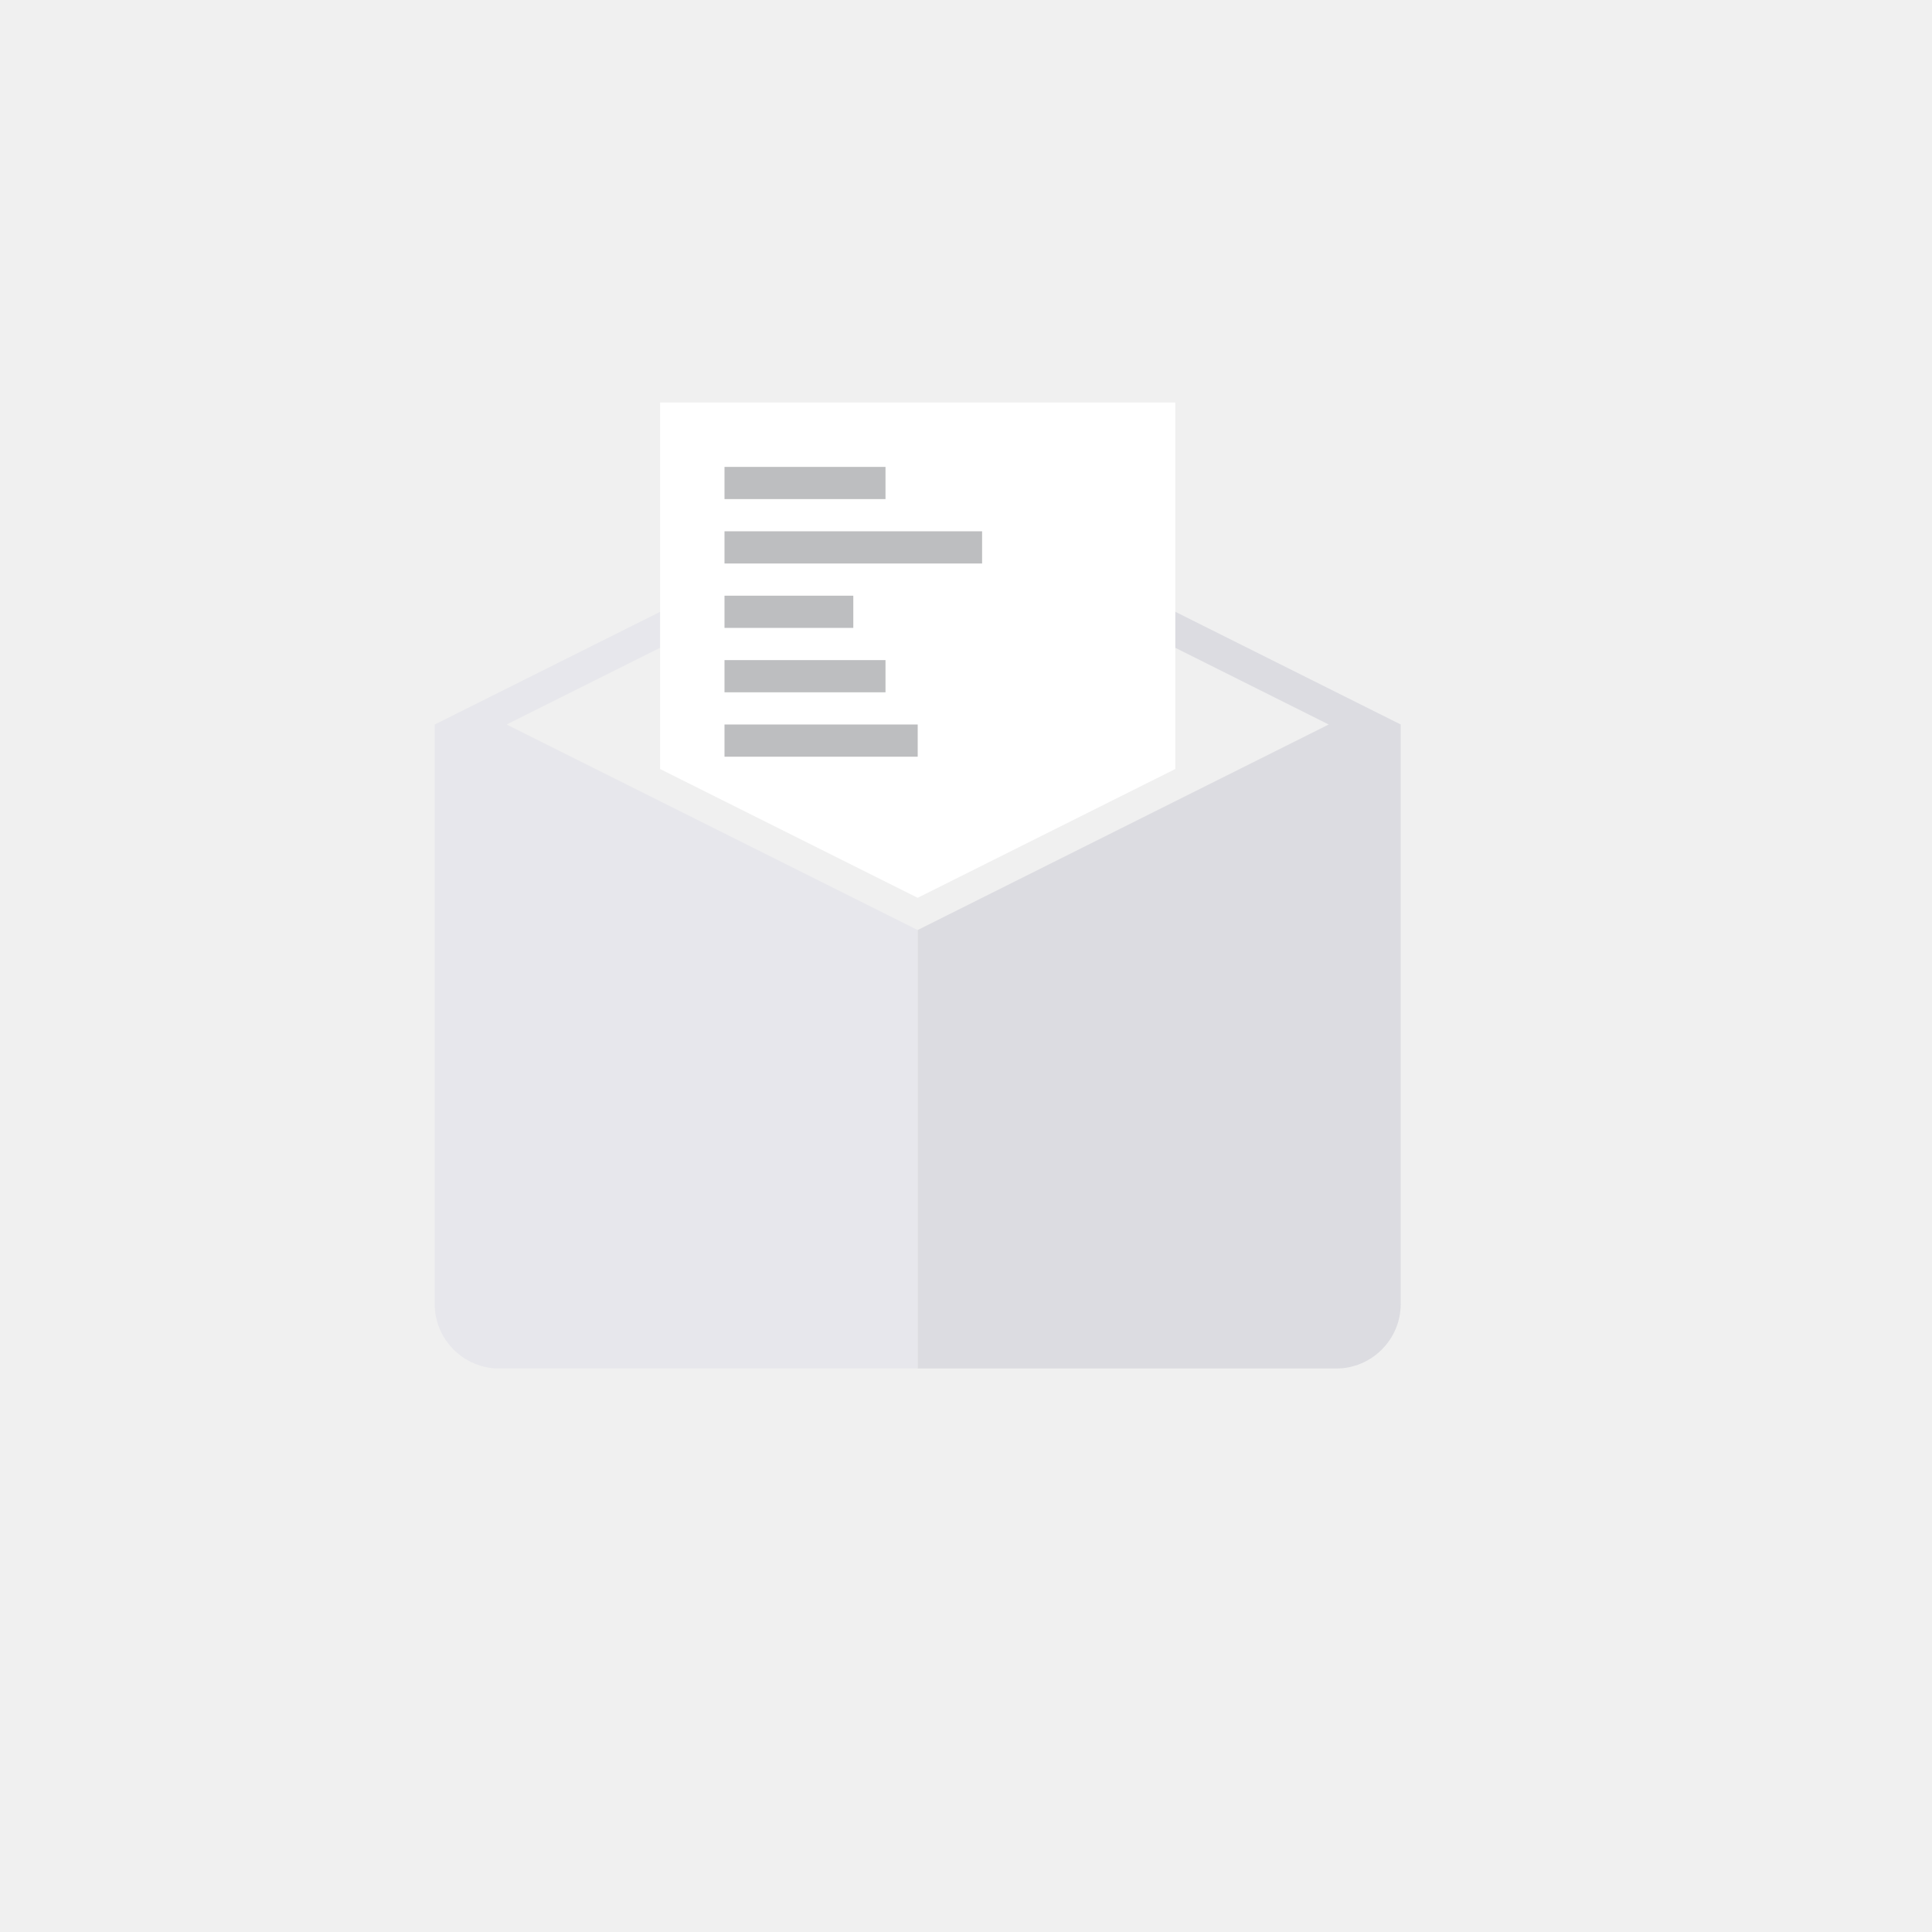
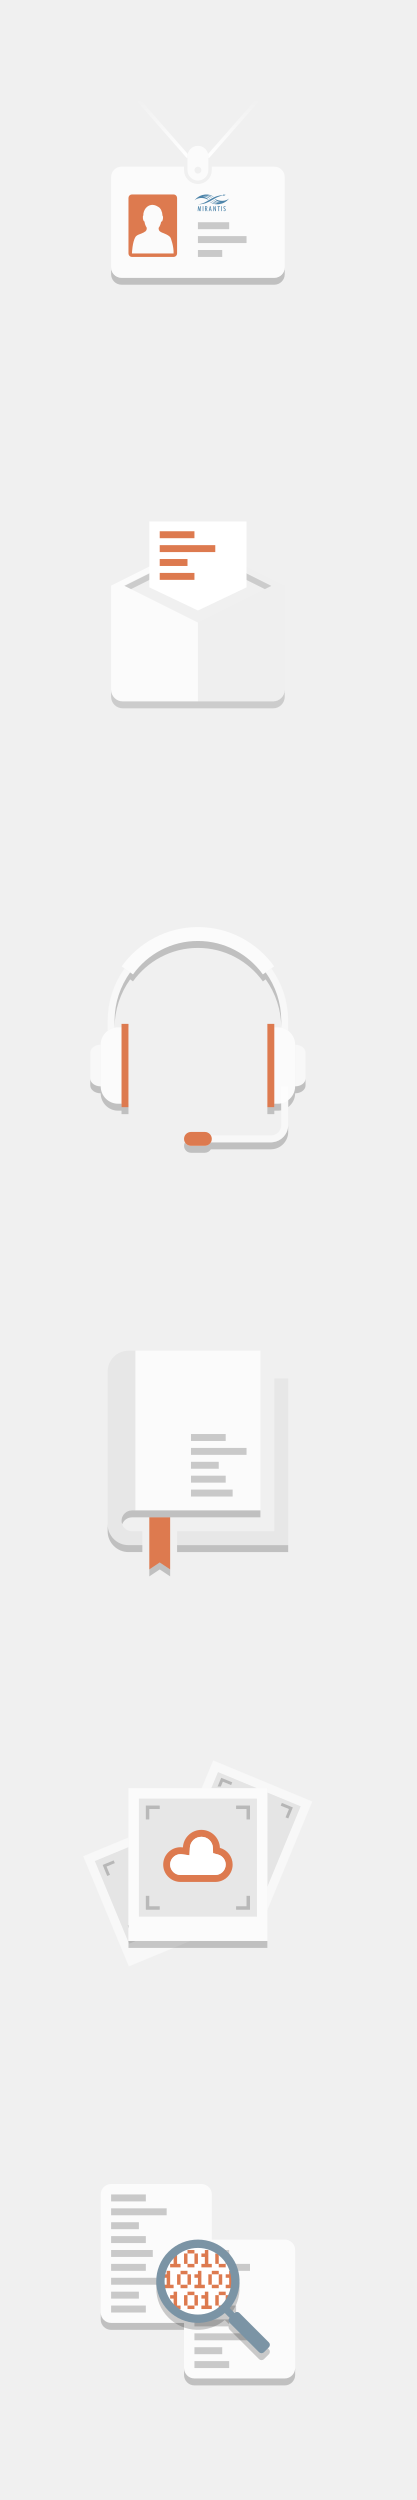
- <svg xmlns="http://www.w3.org/2000/svg" version="1.1" id="Layer_1" x="0px" y="0px" width="120px" height="120px" viewBox="0 0 120 120" enable-background="new 0 0 120 120" xml:space="preserve">
-   <polygon fill="none" points="57,57.764 57,32.236 31.472,45 " />
-   <polygon fill="none" points="82.528,45 57,32.236 57,57.764 " />
-   <path fill="#E7E7EC" d="M31.472,45L57,32.236V30L27,45v20v16c0,2.2,1.8,4,4,4h26V57.764L31.472,45z" />
-   <path fill="#E7E7EC" d="M57,30v2.236L82.528,45L57,57.764V85h26c2.2,0,4-1.8,4-4V65V45L57,30z" />
-   <path opacity="0.05" d="M57,30v2.236L82.528,45L57,57.764V85h26c2.2,0,4-1.8,4-4V65V45L57,30z" />
-   <polygon fill="#FFFFFF" points="41,25 41,36 41,38.236 41,47.764 57,55.764 73,47.764 73,38.236 73,36 73,25 " />
-   <rect x="45" y="29" fill="#BDBEC0" width="10" height="2" />
-   <rect x="45" y="33" fill="#BDBEC0" width="16" height="2" />
-   <rect x="45" y="37" fill="#BDBEC0" width="8" height="2" />
-   <rect x="45" y="41" fill="#BDBEC0" width="10" height="2" />
-   <rect x="45" y="45" fill="#BDBEC0" width="12" height="2" />
+ <svg xmlns="http://www.w3.org/2000/svg" version="1.1" id="Layer_1" x="0px" y="0px" width="120px" height="720px" viewBox="0 0 120 720" enable-background="new 0 0 120 720" xml:space="preserve">
+   <path opacity="0.2" d="M79,80H35c-1.65,0-3-1.35-3-3v2c0,1.65,1.35,3,3,3h44c1.65,0,3-1.35,3-3v-2C82,78.65,80.65,80,79,80z" />
+   <path opacity="0.75" fill="#FFFFFF" d="M79,48H61v1c0,2.206-1.794,4-4,4c-2.206,0-4-1.794-4-4v-1H35c-1.65,0-3,1.35-3,3v26  c0,1.65,1.35,3,3,3h44c1.65,0,3-1.35,3-3V51C82,49.35,80.65,48,79,48z" />
+   <path opacity="0.75" fill="#FFFFFF" d="M57,42c-1.65,0-3,1.35-3,3v4c0,1.65,1.35,3,3,3c1.65,0,3-1.35,3-3v-4  C60,43.35,58.65,42,57,42z M57,50c-0.552,0-1-0.447-1-1s0.448-1,1-1c0.553,0,1,0.447,1,1S57.553,50,57,50z" />
+   <path fill="#DD7A4F" d="M50,56H38c-0.55,0-1,0.45-1,1v16c0,0.55,0.45,1,1,1h12c0.55,0,1-0.45,1-1V57C51,56.45,50.55,56,50,56z   M38.002,73c0-0.012-0.002-0.02-0.002-0.031c0,0,0.107-3.281,1.025-4.754c0,0,0.263-0.388,0.882-0.646c0,0,1.416-0.465,2.012-0.96  c0.074-0.09,0.149-0.188,0.225-0.296c0.176-0.375,0.109-0.732,0.109-0.732c0.001,0.002,0.003,0.003,0.004,0.004  c-0.339-0.519-0.58-1.146-0.636-1.763c-0.003-0.011-0.007-0.021-0.01-0.033c-0.002,0.001-0.003,0.001-0.005,0.001  c-0.167,0.029-0.364-0.347-0.44-0.837c-0.069-0.447-0.014-0.833,0.122-0.921c0-0.002,0-0.005,0-0.008H41.28  c0.001-0.021,0.004-0.045,0.006-0.066c0-0.155,0.005-0.319,0.019-0.492c0,0,0.141-0.949,0.771-1.618  C42.852,58.962,43.901,59,43.901,59s0.84-0.012,1.617,0.541c0.811,0.415,0.97,1.188,0.97,1.188c0.186,0.341,0.253,0.717,0.265,1.061  c0.013,0.091,0.023,0.188,0.032,0.285l-0.024,0.007c0.166,0.031,0.239,0.45,0.164,0.939c-0.076,0.492-0.274,0.866-0.441,0.839  c-0.029-0.005-0.057-0.022-0.081-0.052c-0.063,0.625-0.339,1.306-0.735,1.854c0.01-0.011,0.016-0.019,0.016-0.019  c-0.013,0.267,0.032,0.476,0.103,0.64c0-0.009,0.001-0.017,0.002-0.025c0,0,0.001,0.006,0.005,0.016  c0.001-0.004,0.002-0.006,0.003-0.01c0,0,0.001,0.018,0.01,0.046c0.005,0.017,0.012,0.032,0.02,0.05  c0.066,0.143,0.287,0.424,1.025,0.706c0,0,1.966,0.673,2.288,1.445c0,0,0.922,2.281,0.855,4.489H38.002z" />
+   <g>
+     <path fill="#4E85AA" d="M56,57.71c1.711-2.161,4.655-2.034,5.564-0.907c-0.543-0.359-1.344-0.635-1.969-0.544   c0.986,0.123,1.302,0.579,1.453,0.793c-0.344-0.243-1.214-0.774-2.099-0.612c0.621,0.076,1.335,0.37,1.628,0.891   c-0.5-0.371-1.338-0.843-2.133-0.66c0.686,0.093,1.374,0.387,1.683,0.953C59.572,57.236,57.573,56.431,56,57.71" />
+     <path fill="#4E85AA" d="M66,57.154c-1.711,2.167-4.724,2.02-5.633,0.892c0.543,0.361,1.567,0.769,2.184,0.635   c-0.972-0.166-1.521-0.667-1.667-0.883c0.338,0.244,1.223,0.798,2.108,0.636c-0.623-0.077-1.346-0.393-1.644-0.912   c0.499,0.369,1.357,0.863,2.153,0.686c-0.686-0.098-1.391-0.414-1.703-0.98C62.359,57.613,64.428,58.439,66,57.154" />
+     <path fill-rule="evenodd" clip-rule="evenodd" fill="#4E85AA" d="M64.291,56l0.029,0.202c-0.678,0.004-1.327,0.111-1.948,0.317   c-0.521,0.174-1.101,0.452-1.745,0.837c-0.807,0.491-1.365,0.808-1.672,0.95c-0.658,0.312-1.324,0.489-2.001,0.531   c0.781,0.029,1.521-0.071,2.231-0.304c0.522-0.174,1.11-0.456,1.763-0.849c0.715-0.422,1.266-0.719,1.656-0.893   c0.562-0.242,1.133-0.424,1.723-0.546l0.028,0.2l0.64-0.322L64.291,56z" />
+     <polygon fill="#4E85AA" points="57.051,59.375 57.225,59.375 57.422,60.363 57.617,59.375 57.783,59.375 57.908,60.801    57.729,60.801 57.673,59.799 57.48,60.801 57.351,60.801 57.164,59.799 57.104,60.801 56.93,60.801  " />
+     <rect x="58.375" y="59.375" fill="#4E85AA" width="0.197" height="1.426" />
+     <path fill="#4E85AA" d="M59.24,60.801h-0.195v-1.427h0.234c0.131,0,0.234,0.022,0.312,0.073c0.077,0.049,0.115,0.146,0.115,0.291   c0,0.098-0.02,0.18-0.059,0.242c-0.038,0.062-0.107,0.1-0.209,0.117l0.339,0.703h-0.21l-0.323-0.693H59.24V60.801z M59.24,59.996   c0.08,0,0.145-0.011,0.195-0.034c0.049-0.023,0.075-0.083,0.077-0.181v-0.025c0-0.102-0.021-0.161-0.067-0.181   c-0.042-0.022-0.11-0.031-0.205-0.031V59.996z" />
+     <path fill="#4E85AA" d="M60.45,59.374h0.181l0.33,1.427h-0.188l-0.073-0.283h-0.323l-0.067,0.283h-0.194L60.45,59.374z    M60.542,59.742l-0.131,0.615h0.259L60.542,59.742z" />
+     <polygon fill="#4E85AA" points="61.449,59.375 61.63,59.375 62.008,60.363 62.008,59.375 62.188,59.375 62.188,60.801    62.008,60.801 61.635,59.801 61.635,60.801 61.449,60.801  " />
+     <polygon fill="#4E85AA" points="62.895,59.552 62.633,59.552 62.633,59.374 63.352,59.374 63.352,59.552 63.088,59.552    63.088,60.801 62.895,60.801  " />
+     <rect x="63.742" y="59.375" fill="#4E85AA" width="0.195" height="1.426" />
+     <path fill="#4E85AA" d="M64.392,60.56c0.007,0.003,0.012,0.006,0.019,0.009c0.02,0.012,0.042,0.022,0.064,0.032   c0.023,0.011,0.048,0.02,0.072,0.027c0.013,0.002,0.025,0.004,0.039,0.007c0.015,0.002,0.027,0.002,0.04,0.002h0.01h0.012   c0.027-0.002,0.056-0.012,0.082-0.029c0.026-0.016,0.046-0.041,0.06-0.074c0.004-0.007,0.007-0.014,0.01-0.021   c0.002-0.008,0.003-0.017,0.005-0.024c0-0.007,0.001-0.015,0.001-0.022c0.001-0.006,0.001-0.014,0.001-0.021   c0-0.051-0.017-0.098-0.051-0.141c-0.034-0.044-0.072-0.083-0.115-0.119c-0.015-0.013-0.028-0.022-0.04-0.033   c-0.014-0.012-0.027-0.022-0.04-0.032c-0.048-0.041-0.091-0.085-0.132-0.135c-0.038-0.05-0.063-0.107-0.076-0.174   c0-0.004-0.001-0.01-0.002-0.017c-0.003-0.005-0.003-0.012-0.003-0.017c-0.001,0-0.002-0.001-0.002-0.001v-0.005   c-0.002-0.006-0.003-0.014-0.005-0.021c0-0.008,0-0.014,0-0.02c0-0.053,0.012-0.105,0.034-0.155   c0.022-0.049,0.054-0.093,0.095-0.129c0.029-0.027,0.06-0.048,0.096-0.061c0.035-0.013,0.07-0.021,0.105-0.023h0.014h0.014   c0.019,0,0.036,0,0.056,0.003c0.02,0.001,0.039,0.005,0.059,0.01c0.024,0.005,0.047,0.011,0.068,0.02   c0.023,0.007,0.046,0.016,0.067,0.025v0.191c-0.002-0.001-0.006-0.003-0.01-0.006c-0.004-0.002-0.007-0.005-0.01-0.005   c-0.019-0.01-0.039-0.02-0.062-0.029c-0.021-0.01-0.045-0.017-0.068-0.022c-0.013-0.004-0.025-0.006-0.039-0.008   c-0.013-0.003-0.026-0.005-0.039-0.005h-0.006h-0.007c-0.029,0.003-0.058,0.01-0.085,0.025c-0.027,0.014-0.05,0.038-0.065,0.071   c-0.004,0.009-0.009,0.019-0.013,0.03c-0.003,0.01-0.006,0.021-0.007,0.033c0,0.005,0,0.011-0.001,0.017   c-0.002,0.005-0.002,0.012-0.002,0.018s0,0.011,0.002,0.018c0.001,0.006,0.001,0.011,0.001,0.016   c0.001,0.012,0.004,0.022,0.007,0.034c0.004,0.011,0.009,0.021,0.013,0.03c0.023,0.045,0.053,0.084,0.089,0.117   c0.037,0.032,0.074,0.064,0.113,0.097c0.043,0.035,0.086,0.07,0.125,0.109c0.04,0.037,0.071,0.083,0.092,0.137   c0.007,0.013,0.011,0.028,0.015,0.045c0.003,0.017,0.005,0.033,0.006,0.049c0,0.009,0.001,0.018,0.001,0.024   c0.001,0.009,0.001,0.018,0.001,0.026c0,0.008,0,0.018-0.001,0.026c0,0.01-0.001,0.02-0.004,0.03   c-0.002,0.023-0.007,0.049-0.013,0.073c-0.007,0.024-0.017,0.048-0.025,0.067c-0.032,0.065-0.077,0.112-0.136,0.138   c-0.058,0.028-0.119,0.042-0.184,0.042c-0.012,0-0.025-0.001-0.039-0.004c-0.014,0-0.028-0.002-0.043-0.003   c-0.029-0.003-0.062-0.011-0.091-0.02c-0.031-0.011-0.059-0.022-0.085-0.036v-0.197C64.381,60.553,64.387,60.557,64.392,60.56" />
+   </g>
+   <rect x="57" y="64" opacity="0.2" width="9" height="2" />
+   <rect x="57" y="68" opacity="0.2" width="14" height="2" />
+   <rect x="57" y="72" opacity="0.2" width="7" height="2" />
+   <g>
+     <linearGradient id="SVGID_1_" gradientUnits="userSpaceOnUse" x1="46.811" y1="45.5" x2="46.811" y2="28.541">
+       <stop offset="0" style="stop-color:#FFFFFF" />
+       <stop offset="1" style="stop-color:#FFFFFF;stop-opacity:0" />
+     </linearGradient>
+     <path fill="url(#SVGID_1_)" d="M54,45c0-0.229,0.032-0.451,0.081-0.667l-13.663-15.62c-0.183-0.209-0.499-0.229-0.706-0.047   c-0.208,0.182-0.229,0.497-0.047,0.705l13.958,15.958C53.719,45.438,53.856,45.5,54,45.5V45z" />
+     <linearGradient id="SVGID_2_" gradientUnits="userSpaceOnUse" x1="67.231" y1="45.5" x2="67.231" y2="28.501">
+       <stop offset="0" style="stop-color:#FFFFFF" />
+       <stop offset="1" style="stop-color:#FFFFFF;stop-opacity:0" />
+     </linearGradient>
+     <path fill="url(#SVGID_2_)" d="M74.372,28.625c-0.207-0.182-0.524-0.161-0.706,0.046L59.919,44.334C59.969,44.549,60,44.771,60,45   v0.5c0.144,0,0.281-0.062,0.376-0.17l14.042-15.999C74.6,29.123,74.579,28.808,74.372,28.625z" />
+   </g>
+   <path opacity="0.75" fill="#FFFFFF" d="M57,156.167l-25,12.5v16.667v13.332C32,200.5,33.5,202,35.333,202H57h21.667  C80.5,202,82,200.5,82,198.666v-13.332v-16.667L57,156.167z M57,179.304l-21.273-10.637L57,158.03l21.272,10.637L57,179.304z" />
+   <g opacity="0.2">
+     <path opacity="0.75" d="M78.667,202H57H35.334C33.5,202,32,200.5,32,198.666v2C32,202.5,33.5,204,35.334,204H57h21.667   C80.5,204,82,202.5,82,200.666v-2C82,200.5,80.5,202,78.667,202z" />
+     <polygon opacity="0.75" points="35.863,168.735 37.727,169.667 57,160.03 76.272,169.667 78.137,168.734 57,158.167  " />
+   </g>
+   <path opacity="0.05" enable-background="new    " d="M57,156.167v1.863l21.272,10.637L57,179.304V202h21.667  C80.5,202,82,200.5,82,198.666v-13.332v-16.667L57,156.167z" />
+   <polygon fill="#FFFFFF" points="43,150.182 43,159.348 43,161.211 43,169.152 57.001,175.818 71,169.152 71,161.211 71,159.348   71,150.182 " />
+   <g>
+     <rect x="46" y="153" fill="#DD7A4F" width="10" height="2" />
+     <rect x="46" y="157" fill="#DD7A4F" width="16" height="2" />
+     <rect x="46" y="161" fill="#DD7A4F" width="8" height="2" />
+     <rect x="46" y="165" fill="#DD7A4F" width="10" height="2" />
+   </g>
+   <path opacity="0.75" fill="#FFFFFF" d="M57,271c7.701,0,14.524,3.808,18.701,9.636l3.253-2.323C74.051,271.471,66.04,267,57,267  s-17.051,4.471-21.954,11.312l3.253,2.323C42.476,274.808,49.299,271,57,271z" />
+   <path opacity="0.5" fill="#FFFFFF" d="M33,295.977V294c0-5.198,1.667-10.011,4.486-13.945l-1.627-1.161  C32.805,283.154,31,288.369,31,294v2.905C31.584,296.461,32.257,296.129,33,295.977z" />
+   <path opacity="0.5" fill="#FFFFFF" d="M81,295.977c0.743,0.152,1.415,0.484,2,0.929V294c0-5.631-1.805-10.846-4.859-15.106  l-1.626,1.161C79.334,283.989,81,288.802,81,294V295.977z" />
+   <path opacity="0.5" fill="#FFFFFF" d="M85,300.875v12c1.65,0,3-1.012,3-2.25v-7.5C88,301.887,86.65,300.875,85,300.875z" />
+   <path opacity="0.75" fill="#FFFFFF" d="M80,295.875h-3v22h3c2.75,0,5-2.25,5-5v-12C85,298.125,82.75,295.875,80,295.875z" />
+   <path opacity="0.5" fill="#FFFFFF" d="M26,303.125v7.5c0,1.238,1.35,2.25,3,2.25v-12C27.35,300.875,26,301.887,26,303.125z" />
+   <path opacity="0.75" fill="#FFFFFF" d="M37,295.875h-3c-2.75,0-5,2.25-5,5v12c0,2.75,2.25,5,5,5h3V295.875z" />
+   <rect x="35" y="294.875" fill="#DD7A4F" width="2" height="24" />
+   <rect x="77" y="294.875" fill="#DD7A4F" width="2" height="24" />
+   <g opacity="0.2">
+     <path d="M75.701,282.636l0.813-0.581c2.815,3.929,4.479,8.732,4.484,13.922H81V294c0-5.198-1.666-10.011-4.485-13.945l-0.813,0.581   C71.524,274.808,64.701,271,57,271s-14.524,3.808-18.701,9.636l-0.812-0.58C34.666,283.989,33,288.802,33,294v1.977h0.001   c0.005-5.189,1.669-9.993,4.485-13.921l0.812,0.58C42.476,276.808,49.299,273,57,273S71.524,276.808,75.701,282.636z" />
+     <path d="M80,317.875h-1v1h-2v1v1h2v-1h1c0.342,0,0.677-0.035,1-0.102v-2C80.677,317.84,80.342,317.875,80,317.875z" />
+     <path d="M35,317.875h-1c-2.75,0-5-2.25-5-5c-1.65,0-3-1.012-3-2.25v2c0,1.238,1.35,2.25,3,2.25c0,2.75,2.25,5,5,5h1v1h2v-1v-1h-2   V317.875z" />
+     <path d="M85,312.875c0,1.621-0.794,3.055-2,3.97v2c1.206-0.915,2-2.349,2-3.97c1.65,0,3-1.012,3-2.25v-2   C88,311.863,86.65,312.875,85,312.875z" />
+     <path d="M78.604,328.939C78.409,328.979,78.207,329,78,329H60.721c-0.349,0.594-0.986,1-1.721,1h-4c-0.734,0-1.372-0.406-1.721-1   c-0.173,0.296-0.279,0.635-0.279,1c0,1.1,0.9,2,2,2h4c0.734,0,1.372-0.406,1.721-1H78c2.757,0,5-2.243,5-5v-2   C83,326.55,81.073,328.637,78.604,328.939z" />
+   </g>
+   <path opacity="0.5" fill="#FFFFFF" d="M81,312.875V324c0,1.654-1.346,3-3,3H57v2h21c2.757,0,5-2.243,5-5v-11.125H81z" />
+   <path fill="#DD7A4F" d="M61,328c0,1.1-0.9,2-2,2h-4c-1.1,0-2-0.9-2-2l0,0c0-1.1,0.9-2,2-2h4C60.1,326,61,326.9,61,328L61,328z" />
+   <polygon opacity="0.75" fill="#FFFFFF" points="79,397 79,441 51,441 51,445 53.667,445 62.89,445 79,445 83,445 83,441 83,397 " />
+   <path opacity="0.75" fill="#FFFFFF" d="M59.917,389H53H37c-3.3,0-6,2.7-6,6v44c0,3.3,2.7,6,6,6h4v-4h-3c-1.65,0-3-1.35-3-3  s1.35-3,3-3h37v-46H59.917z" />
+   <polygon fill="#DD7A4F" points="43,437 43,452 46,450 49,452 49,437 " />
+   <g>
+     <polygon opacity="0.08" enable-background="new    " points="79,397 79,441 51,441 51,445 53.666,445 62.89,445 79,445 83,445    83,441 83,397  " />
+     <path opacity="0.08" enable-background="new    " d="M39,441h-1c-1.65,0-3-1.35-3-3s1.35-3,3-3h1v-46h-2c-3.3,0-6,2.7-6,6v44   c0,3.3,2.7,6,6,6h2h2v-4H39z" />
+   </g>
+   <g opacity="0.2">
+     <polygon points="62.89,445 53.666,445 51,445 51,447 53.666,447 62.89,447 79,447 83,447 83,445 79,445  " />
+     <g>
+       <path d="M31,439v2c0,3.3,2.7,6,6,6h4v-2h-4C33.7,445,31,442.3,31,439z" />
+       <path d="M35,438c0,0.352,0.072,0.686,0.186,1c0.415-1.16,1.517-2,2.814-2h37v-2H38C36.35,435,35,436.35,35,438z" />
+     </g>
+     <polygon points="43,452 43,454 46,452 49,454 49,452 46,450  " />
+   </g>
+   <g opacity="0.2">
+     <rect x="55" y="413" width="10" height="2" />
+     <rect x="55" y="417" width="16" height="2" />
+     <rect x="55" y="421" width="8" height="2" />
+     <rect x="55" y="425" width="10" height="2" />
+     <rect x="55" y="429" width="12" height="2" />
+   </g>
+   <polygon opacity="0.5" fill="#FFFFFF" points="77,515 77,550.1 89.953,518.83 61.391,507 58.076,515 " />
+   <polygon opacity="0.5" fill="#FFFFFF" points="37,559 37,529.186 23.953,534.591 37.099,566.326 54.787,559 " />
+   <polygon opacity="0.08" enable-background="new    " points="37,559 37,531.975 27.319,535.984 37.178,559.787 39.078,559 " />
+   <g opacity="0.2">
+     <polygon points="29.563,537.106 29.892,537.901 30.877,540.281 31.672,539.952 30.686,537.571 33.065,536.586 32.737,535.792    30.357,536.777  " />
+     <polygon points="37.13,554.421 36.793,554.562 37.13,555.375  " />
+     <polygon points="84.343,520.544 84.014,521.339 83.028,523.719 82.234,523.39 83.221,521.009 80.841,520.023 81.17,519.23    83.55,520.216  " />
+     <polygon points="63.603,514.514 64.18,513.123 66.56,514.108 66.888,513.314 64.509,512.329 63.714,512 63.385,512.794    62.672,514.514  " />
+   </g>
+   <path fill="#FFFFFF" d="M80.497,562.47c0-0.012-0.001-0.024-0.001-0.037c-0.026,0.015-0.052,0.028-0.078,0.043  C80.445,562.473,80.471,562.472,80.497,562.47z" />
+   <path fill="#FFFFFF" d="M33.512,562.47c0.026,0.002,0.052,0.003,0.078,0.006c-0.026-0.015-0.052-0.028-0.077-0.043  C33.513,562.445,33.513,562.458,33.512,562.47z" />
+   <g opacity="0.08" enable-background="new    ">
+     <polygon enable-background="new    " points="77,516.253 77,543.37 86.587,520.225  " />
+     <polygon enable-background="new    " points="73.976,515 62.784,510.365 60.864,515  " />
+   </g>
+   <rect x="37" y="515" opacity="0.75" fill="#FFFFFF" width="40" height="44" />
+   <rect x="37" y="559" opacity="0.2" width="40" height="2" />
+   <rect x="40" y="518" opacity="0.08" enable-background="new    " width="34" height="34" />
+   <path fill="#DD7A4F" d="M58,529c1.814,0,3.275,1.423,3.327,3.24l0.042,1.479l1.428,0.393C64.094,534.469,65,535.656,65,537  c0,1.654-1.346,3-3,3H52c-1.654,0-3-1.346-3-3s1.346-3,3-3c0.112,0,0.243,0.011,0.412,0.033l2.153,0.293l0.113-2.17  C54.771,530.387,56.23,529,58,529 M58,527c-2.85,0-5.172,2.238-5.319,5.052C52.458,532.021,52.232,532,52,532c-2.762,0-5,2.238-5,5  s2.238,5,5,5h10c2.762,0,5-2.238,5-5c0-2.302-1.558-4.235-3.674-4.816C63.245,529.307,60.895,527,58,527L58,527z" />
+   <g opacity="0.2">
+     <polygon points="71,549 68,549 68,550 71,550 72,550 72,549 72,546 71,546  " />
+     <polygon points="71,520 68,520 68,521 71,521 71,524 72,524 72,521 72,520  " />
+     <polygon points="43,546 42,546 42,549 42,550 43,550 46,550 46,549 43,549  " />
+     <polygon points="42,520 42,521 42,524 43,524 43,521 46,521 46,520 43,520  " />
+   </g>
+   <path opacity="0.75" fill="#FFFFFF" d="M82,645H61v-13c0-1.65-1.35-3-3-3H32c-1.65,0-3,1.35-3,3v34c0,1.65,1.35,3,3,3h21v13  c0,1.65,1.35,3,3,3h26c1.65,0,3-1.35,3-3v-34C85,646.35,83.65,645,82,645z" />
+   <g opacity="0.2">
+     <rect x="56" y="648" width="10" height="2" />
+     <rect x="56" y="652" width="16" height="2" />
+     <rect x="56" y="656" width="8" height="2" />
+     <rect x="56" y="660" width="10" height="2" />
+     <rect x="56" y="664" width="12" height="2" />
+     <rect x="56" y="668" width="10" height="2" />
+     <rect x="56" y="672" width="16" height="2" />
+     <rect x="56" y="676" width="8" height="2" />
+     <rect x="56" y="680" width="10" height="2" />
+   </g>
+   <g opacity="0.2">
+     <rect x="32" y="632" width="10" height="2" />
+     <rect x="32" y="636" width="16" height="2" />
+     <rect x="32" y="640" width="8" height="2" />
+     <rect x="32" y="644" width="10" height="2" />
+     <rect x="32" y="648" width="12" height="2" />
+     <rect x="32" y="652" width="10" height="2" />
+     <rect x="32" y="656" width="16" height="2" />
+     <rect x="32" y="660" width="8" height="2" />
+     <rect x="32" y="664" width="10" height="2" />
+   </g>
+   <path opacity="0.2" d="M77.435,676.606l-8.485-8.485c-0.389-0.389-1.025-0.389-1.414,0l-1.379-1.379  c3.995-4.715,3.777-11.78-0.671-16.229c-4.685-4.685-12.284-4.685-16.971,0.002s-4.686,12.285,0,16.97  c4.447,4.448,11.513,4.666,16.228,0.671l1.379,1.379c-0.389,0.389-0.389,1.025,0,1.414l8.485,8.485c0.389,0.389,1.025,0.389,1.414,0  l1.414-1.414C77.823,677.632,77.824,676.995,77.435,676.606z M50.211,665.789c-3.742-3.743-3.742-9.834,0-13.577  c3.743-3.743,9.835-3.743,13.578,0c3.742,3.743,3.742,9.834,0,13.577C60.046,669.532,53.954,669.532,50.211,665.789z" />
+   <circle fill="#FFFFFF" cx="57" cy="657" r="11.4" />
+   <g>
+     <polygon fill="#DD7A4F" points="51,652 51,648 50,648 50,649 49,649 49,650 50,650 50,652 49,652 49,653 50,653 51,653 52,653    52,652  " />
+     <g>
+       <rect x="53" y="649" fill="#DD7A4F" width="1" height="3" />
+       <rect x="56" y="649" fill="#DD7A4F" width="1" height="3" />
+       <rect x="54" y="648" fill="#DD7A4F" width="2" height="1" />
+       <rect x="54" y="652" fill="#DD7A4F" width="2" height="1" />
+     </g>
+     <polygon fill="#DD7A4F" points="60,652 60,648 59,648 59,649 58,649 58,650 59,650 59,652 58,652 58,653 59,653 60,653 61,653    61,652  " />
+     <g>
+       <rect x="62" y="649" fill="#DD7A4F" width="1" height="3" />
+       <rect x="65" y="649" fill="#DD7A4F" width="1" height="3" />
+       <rect x="63" y="648" fill="#DD7A4F" width="2" height="1" />
+       <rect x="63" y="652" fill="#DD7A4F" width="2" height="1" />
+     </g>
+     <polygon fill="#DD7A4F" points="49,658 49,654 48,654 48,655 47,655 47,656 48,656 48,658 47,658 47,659 48,659 49,659 50,659    50,658  " />
+     <g>
+       <rect x="51" y="655" fill="#DD7A4F" width="1" height="3" />
+       <rect x="54" y="655" fill="#DD7A4F" width="1" height="3" />
+       <rect x="52" y="654" fill="#DD7A4F" width="2" height="1" />
+       <rect x="52" y="658" fill="#DD7A4F" width="2" height="1" />
+     </g>
+     <polygon fill="#DD7A4F" points="58,658 58,654 57,654 57,655 56,655 56,656 57,656 57,658 56,658 56,659 57,659 58,659 59,659    59,658  " />
+     <polygon fill="#DD7A4F" points="67,658 67,654 66,654 66,655 65,655 65,656 66,656 66,658 65,658 65,659 66,659 67,659 68,659    68,658  " />
+     <g>
+       <rect x="60" y="655" fill="#DD7A4F" width="1" height="3" />
+       <rect x="63" y="655" fill="#DD7A4F" width="1" height="3" />
+       <rect x="61" y="654" fill="#DD7A4F" width="2" height="1" />
+       <rect x="61" y="658" fill="#DD7A4F" width="2" height="1" />
+     </g>
+     <polygon fill="#DD7A4F" points="51,664 51,660 50,660 50,661 49,661 49,662 50,662 50,664 49,664 49,665 50,665 51,665 52,665    52,664  " />
+     <g>
+       <rect x="53" y="661" fill="#DD7A4F" width="1" height="3" />
+       <rect x="56" y="661" fill="#DD7A4F" width="1" height="3" />
+       <rect x="54" y="660" fill="#DD7A4F" width="2" height="1" />
+       <rect x="54" y="664" fill="#DD7A4F" width="2" height="1" />
+     </g>
+     <polygon fill="#DD7A4F" points="60,664 60,660 59,660 59,661 58,661 58,662 59,662 59,664 58,664 58,665 59,665 60,665 61,665    61,664  " />
+     <g>
+       <rect x="62" y="661" fill="#DD7A4F" width="1" height="3" />
+       <rect x="65" y="661" fill="#DD7A4F" width="1" height="3" />
+       <rect x="63" y="660" fill="#DD7A4F" width="2" height="1" />
+       <rect x="63" y="664" fill="#DD7A4F" width="2" height="1" />
+     </g>
+   </g>
+   <path fill="#7B94A5" d="M77.435,674.606l-8.485-8.485c-0.389-0.389-1.025-0.389-1.414,0l-1.379-1.379  c3.995-4.715,3.777-11.78-0.671-16.229c-4.685-4.685-12.285-4.685-16.971,0.002c-4.687,4.687-4.686,12.285,0,16.97  c4.447,4.448,11.513,4.666,16.228,0.671l1.379,1.379c-0.389,0.389-0.389,1.025,0,1.414l8.485,8.485c0.389,0.389,1.025,0.389,1.414,0  l1.414-1.414C77.823,675.632,77.824,674.995,77.435,674.606z M50.211,663.789c-3.743-3.743-3.743-9.834,0-13.577  c3.743-3.743,9.834-3.743,13.578,0c3.742,3.743,3.742,9.834,0,13.577C60.046,667.532,53.954,667.532,50.211,663.789z" />
+   <g opacity="0.2">
+     <path d="M82,685H56c-1.65,0-3-1.35-3-3v2c0,1.65,1.35,3,3,3h26c1.65,0,3-1.35,3-3v-2C85,683.65,83.65,685,82,685z" />
+     <path d="M53,669H32c-1.65,0-3-1.35-3-3v2c0,1.65,1.35,3,3,3h21V669z" />
+   </g>
+   <path fill="#FFFFFF" d="M62.797,534.112l-1.428-0.393l-0.042-1.479C61.275,530.423,59.814,529,58,529  c-1.77,0-3.229,1.387-3.322,3.156l-0.113,2.17l-2.152-0.293C52.243,534.011,52.112,534,52,534c-1.654,0-3,1.346-3,3s1.346,3,3,3h10  c1.654,0,3-1.346,3-3C65,535.656,64.094,534.469,62.797,534.112z" />
</svg>
